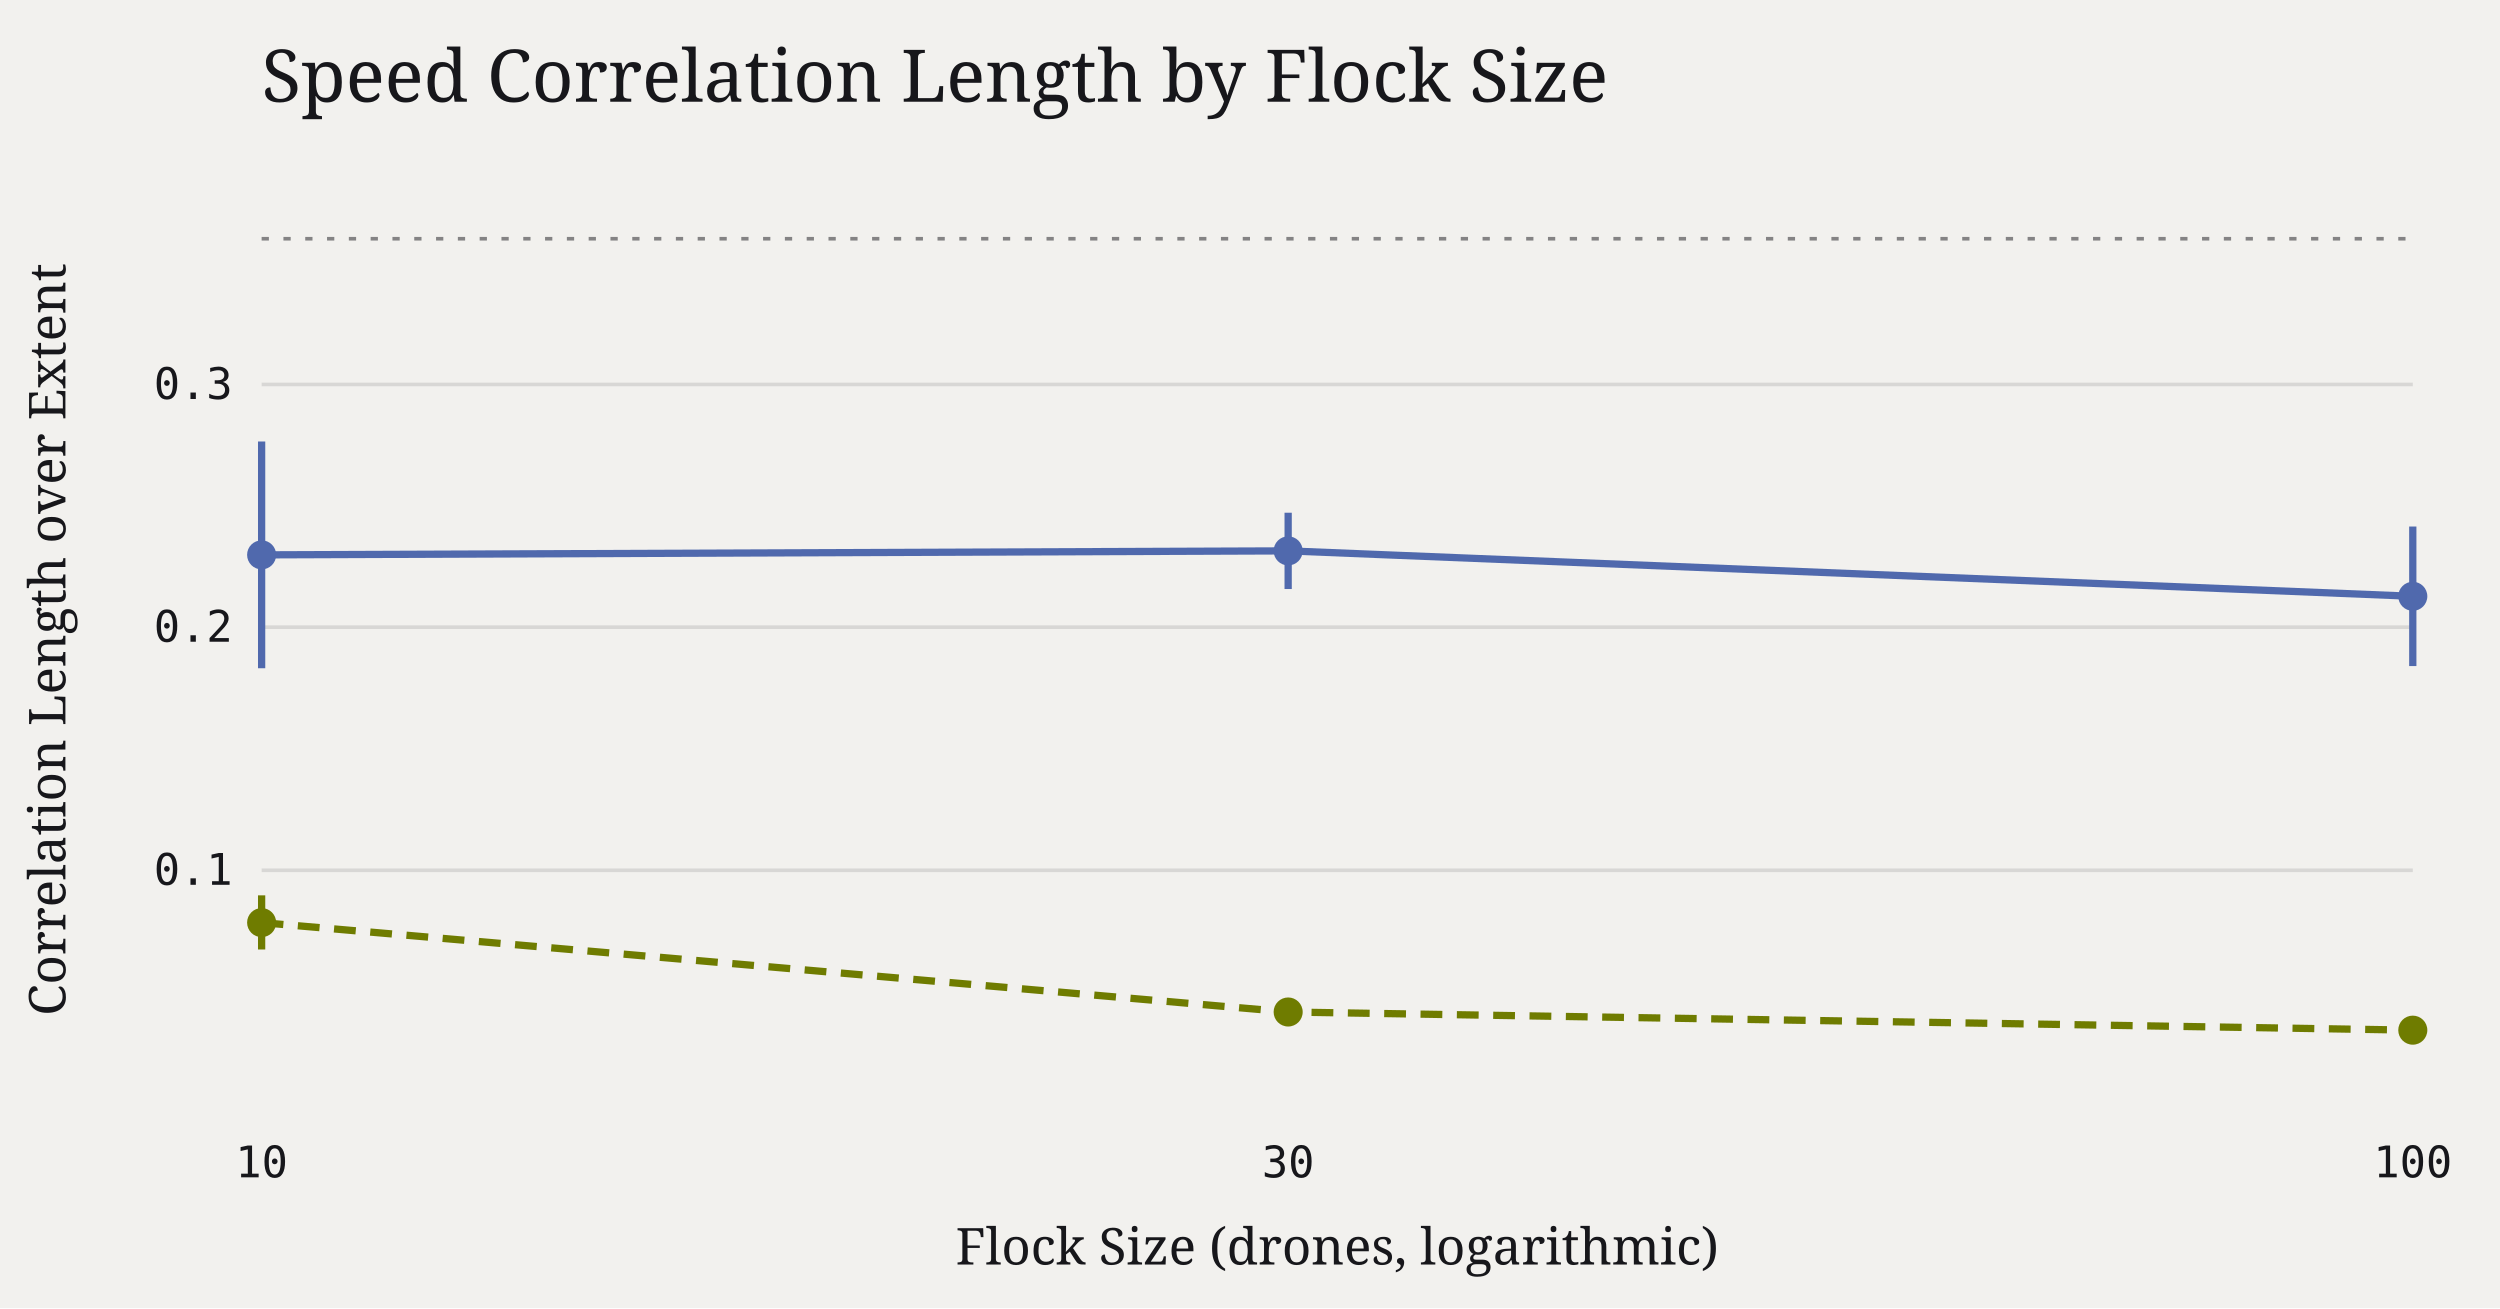
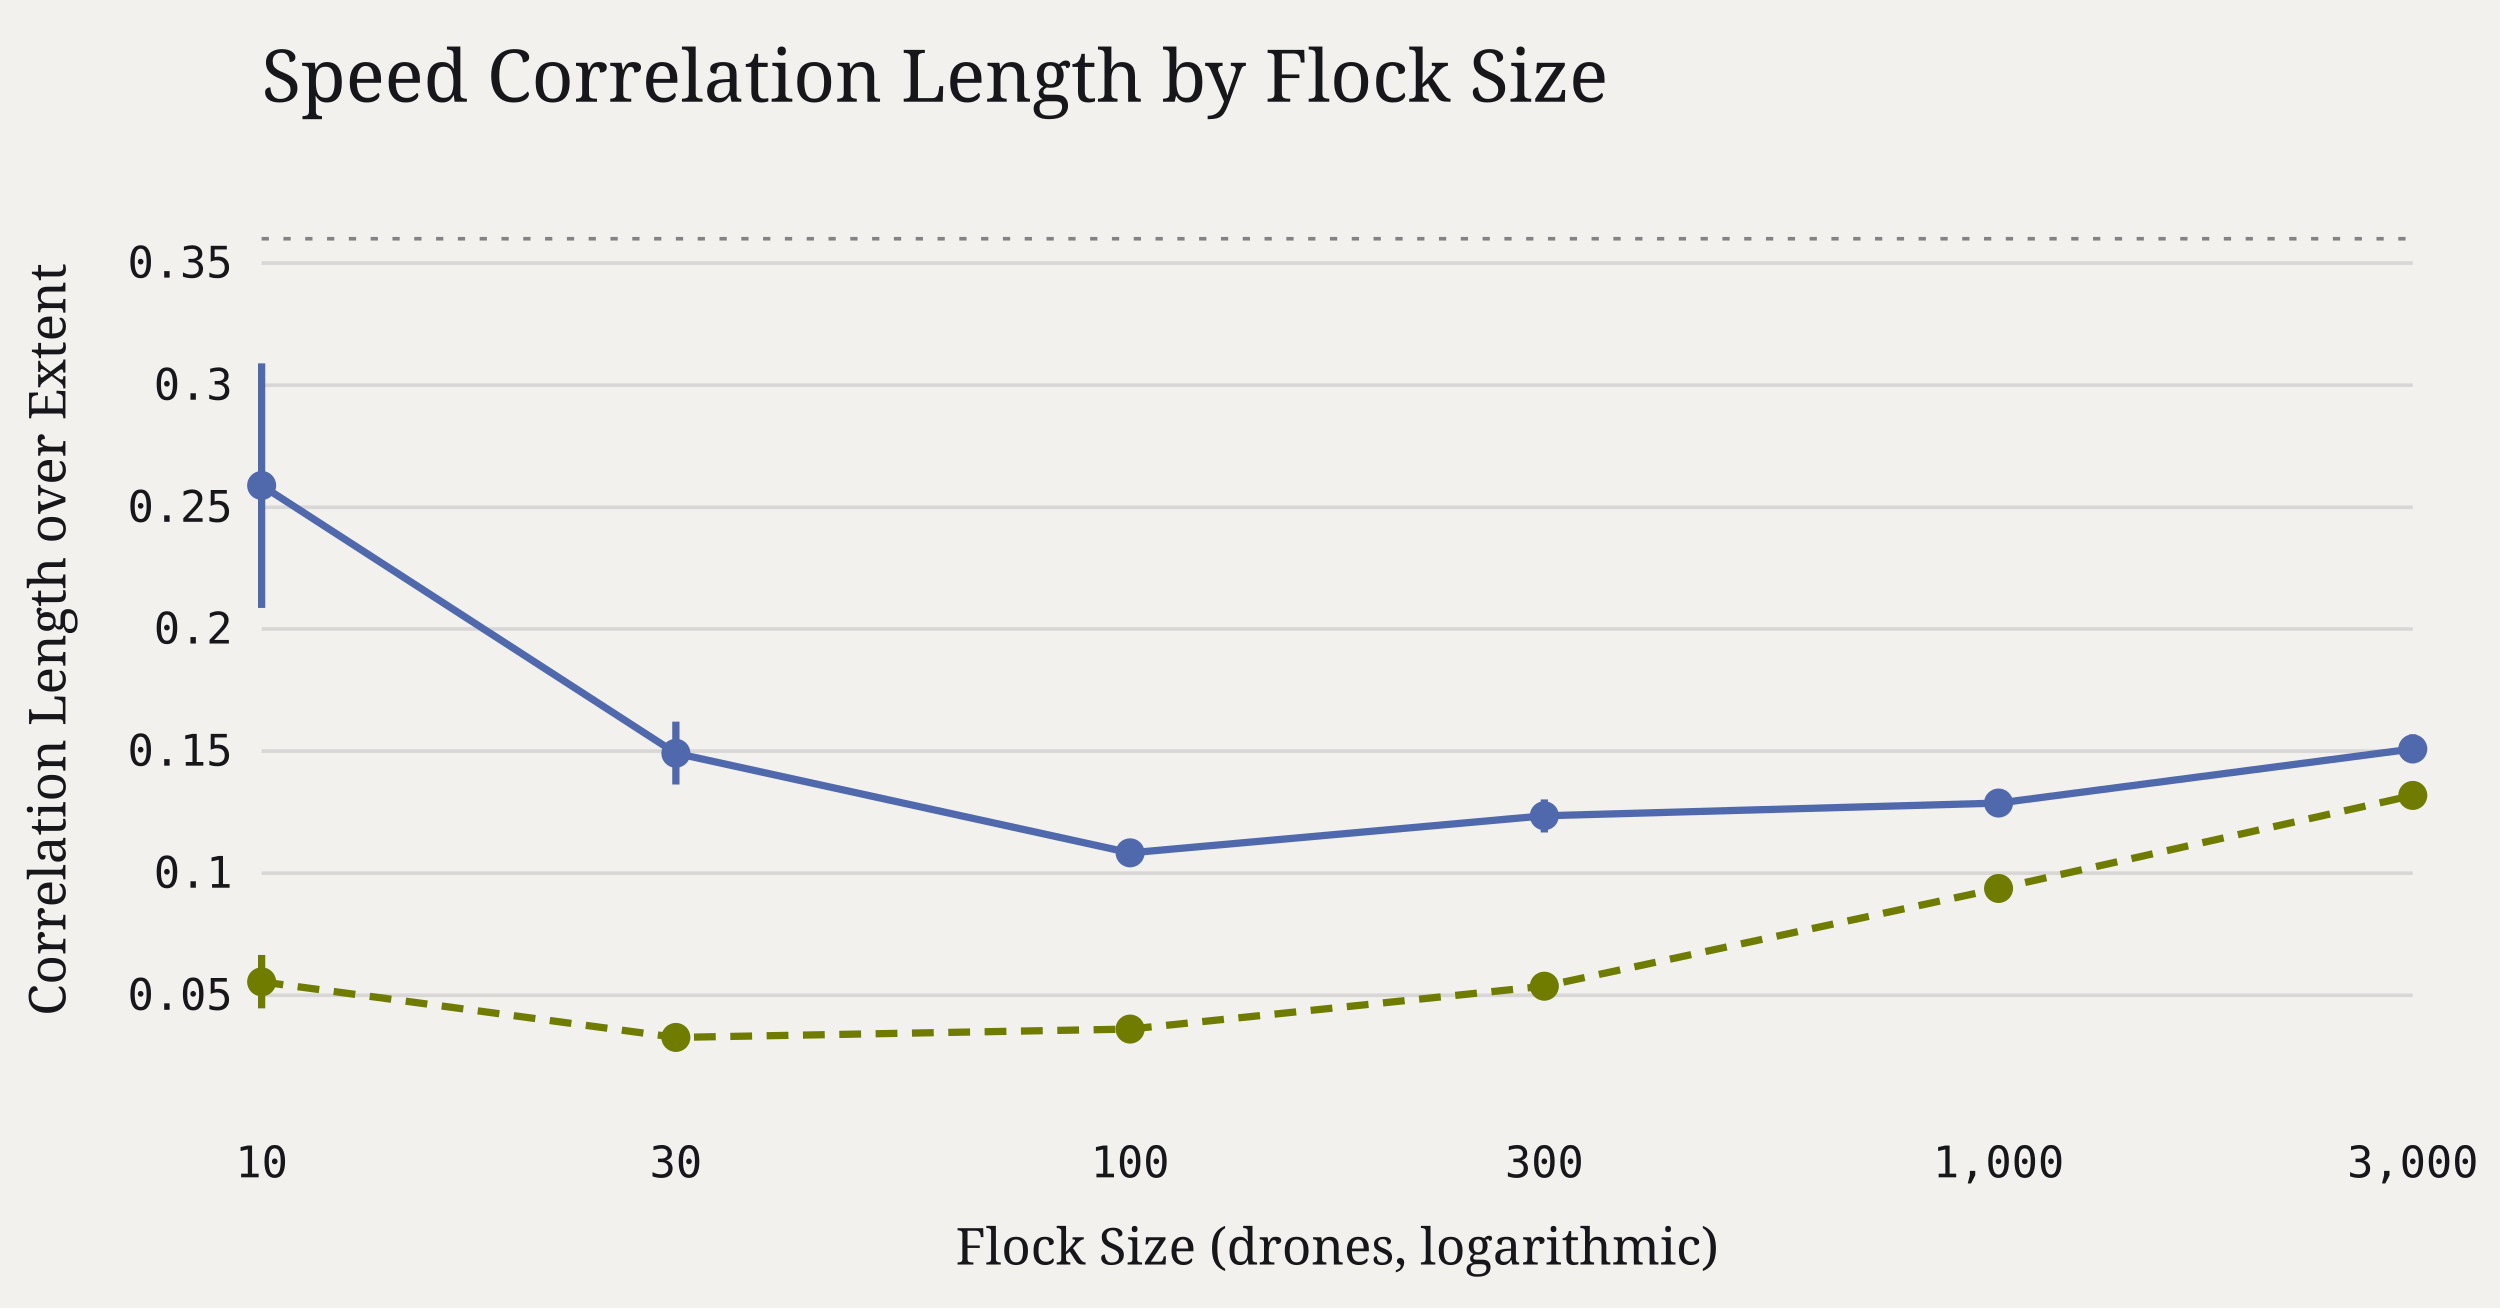
<svg xmlns="http://www.w3.org/2000/svg" viewBox="0 0 688 360" role="img" aria-label="Speed Correlation Length by Flock Size">
  <rect width="688" height="360" fill="#f2f1ee" />
  <text x="72" y="28" fill="#17171b" font-family="'Bellefair', Didot, Georgia, serif" font-size="20">Speed Correlation Length by Flock Size</text>
  <line x1="72" x2="664" y1="65.7" y2="65.7" stroke="#17171b" stroke-opacity="0.5" stroke-dasharray="2 4" />
-   <line x1="72" x2="664" y1="239.5" y2="239.5" stroke="#17171b" stroke-opacity="0.12" />
-   <text x="64" y="243.5" text-anchor="end" fill="#17171b" font-family="'JetBrains Mono', ui-monospace, Menlo, monospace" font-size="12">0.1</text>
-   <line x1="72" x2="664" y1="172.6" y2="172.6" stroke="#17171b" stroke-opacity="0.12" />
-   <text x="64" y="176.6" text-anchor="end" fill="#17171b" font-family="'JetBrains Mono', ui-monospace, Menlo, monospace" font-size="12">0.2</text>
-   <line x1="72" x2="664" y1="105.8" y2="105.8" stroke="#17171b" stroke-opacity="0.12" />
-   <text x="64" y="109.8" text-anchor="end" fill="#17171b" font-family="'JetBrains Mono', ui-monospace, Menlo, monospace" font-size="12">0.3</text>
+   <line x1="72" x2="664" y1="273.9" y2="273.9" stroke="#17171b" stroke-opacity="0.12" />
+   <text x="64" y="277.9" text-anchor="end" fill="#17171b" font-family="'JetBrains Mono', ui-monospace, Menlo, monospace" font-size="12">0.05</text>
+   <line x1="72" x2="664" y1="240.3" y2="240.3" stroke="#17171b" stroke-opacity="0.12" />
+   <text x="64" y="244.3" text-anchor="end" fill="#17171b" font-family="'JetBrains Mono', ui-monospace, Menlo, monospace" font-size="12">0.1</text>
+   <line x1="72" x2="664" y1="206.7" y2="206.7" stroke="#17171b" stroke-opacity="0.12" />
+   <text x="64" y="210.7" text-anchor="end" fill="#17171b" font-family="'JetBrains Mono', ui-monospace, Menlo, monospace" font-size="12">0.15</text>
+   <line x1="72" x2="664" y1="173.1" y2="173.1" stroke="#17171b" stroke-opacity="0.12" />
+   <text x="64" y="177.1" text-anchor="end" fill="#17171b" font-family="'JetBrains Mono', ui-monospace, Menlo, monospace" font-size="12">0.2</text>
+   <line x1="72" x2="664" y1="139.6" y2="139.6" stroke="#17171b" stroke-opacity="0.12" />
+   <text x="64" y="143.6" text-anchor="end" fill="#17171b" font-family="'JetBrains Mono', ui-monospace, Menlo, monospace" font-size="12">0.25</text>
+   <line x1="72" x2="664" y1="106.0" y2="106.0" stroke="#17171b" stroke-opacity="0.12" />
+   <text x="64" y="110.0" text-anchor="end" fill="#17171b" font-family="'JetBrains Mono', ui-monospace, Menlo, monospace" font-size="12">0.3</text>
+   <line x1="72" x2="664" y1="72.4" y2="72.4" stroke="#17171b" stroke-opacity="0.12" />
+   <text x="64" y="76.4" text-anchor="end" fill="#17171b" font-family="'JetBrains Mono', ui-monospace, Menlo, monospace" font-size="12">0.35</text>
  <text x="72.0" y="324" text-anchor="middle" fill="#17171b" font-family="'JetBrains Mono', ui-monospace, Menlo, monospace" font-size="12">10</text>
-   <text x="354.5" y="324" text-anchor="middle" fill="#17171b" font-family="'JetBrains Mono', ui-monospace, Menlo, monospace" font-size="12">30</text>
-   <text x="664.0" y="324" text-anchor="middle" fill="#17171b" font-family="'JetBrains Mono', ui-monospace, Menlo, monospace" font-size="12">100</text>
+   <text x="186.0" y="324" text-anchor="middle" fill="#17171b" font-family="'JetBrains Mono', ui-monospace, Menlo, monospace" font-size="12">30</text>
+   <text x="311.0" y="324" text-anchor="middle" fill="#17171b" font-family="'JetBrains Mono', ui-monospace, Menlo, monospace" font-size="12">100</text>
+   <text x="425.0" y="324" text-anchor="middle" fill="#17171b" font-family="'JetBrains Mono', ui-monospace, Menlo, monospace" font-size="12">300</text>
+   <text x="550.0" y="324" text-anchor="middle" fill="#17171b" font-family="'JetBrains Mono', ui-monospace, Menlo, monospace" font-size="12">1,000</text>
+   <text x="664.0" y="324" text-anchor="middle" fill="#17171b" font-family="'JetBrains Mono', ui-monospace, Menlo, monospace" font-size="12">3,000</text>
  <text x="368" y="348" fill="#17171b" font-family="'Crimson Pro', Georgia, serif" font-size="14" text-anchor="middle">Flock Size (drones, logarithmic)</text>
  <text transform="translate(18 176) rotate(-90)" fill="#17171b" font-family="'Crimson Pro', Georgia, serif" font-size="14" text-anchor="middle">Correlation Length over Extent</text>
-   <polyline points="72.0,152.7 354.5,151.6 664.0,164.1" fill="none" stroke="#5069ad" stroke-width="2" />
-   <line x1="72.0" x2="72.0" y1="183.9" y2="121.5" stroke="#5069ad" stroke-width="2" />
-   <circle cx="72.0" cy="152.7" r="4" fill="#5069ad" />
-   <line x1="354.5" x2="354.5" y1="162.1" y2="141.1" stroke="#5069ad" stroke-width="2" />
-   <circle cx="354.5" cy="151.6" r="4" fill="#5069ad" />
-   <line x1="664.0" x2="664.0" y1="183.3" y2="144.9" stroke="#5069ad" stroke-width="2" />
-   <circle cx="664.0" cy="164.1" r="4" fill="#5069ad" />
-   <polyline points="72.0,253.9 354.5,278.5 664.0,283.5" fill="none" stroke="#6f7c00" stroke-width="2" stroke-dasharray="6 4" />
-   <line x1="72.0" x2="72.0" y1="261.3" y2="246.4" stroke="#6f7c00" stroke-width="2" />
-   <circle cx="72.0" cy="253.9" r="4" fill="#6f7c00" />
-   <line x1="354.5" x2="354.5" y1="278.9" y2="278.2" stroke="#6f7c00" stroke-width="2" />
-   <circle cx="354.5" cy="278.5" r="4" fill="#6f7c00" />
-   <line x1="664.0" x2="664.0" y1="286.3" y2="280.7" stroke="#6f7c00" stroke-width="2" />
-   <circle cx="664.0" cy="283.5" r="4" fill="#6f7c00" />
+   <polyline points="72.0,133.6 186.0,207.3 311.0,234.7 425.0,224.5 550.0,221.0 664.0,206.1" fill="none" stroke="#5069ad" stroke-width="2" />
+   <line x1="72.0" x2="72.0" y1="167.3" y2="100.0" stroke="#5069ad" stroke-width="2" />
+   <circle cx="72.0" cy="133.6" r="4" fill="#5069ad" />
+   <line x1="186.0" x2="186.0" y1="215.9" y2="198.6" stroke="#5069ad" stroke-width="2" />
+   <circle cx="186.0" cy="207.3" r="4" fill="#5069ad" />
+   <line x1="311.0" x2="311.0" y1="237.8" y2="231.7" stroke="#5069ad" stroke-width="2" />
+   <circle cx="311.0" cy="234.7" r="4" fill="#5069ad" />
+   <line x1="425.0" x2="425.0" y1="229.1" y2="220.0" stroke="#5069ad" stroke-width="2" />
+   <circle cx="425.0" cy="224.5" r="4" fill="#5069ad" />
+   <line x1="550.0" x2="550.0" y1="224.5" y2="217.5" stroke="#5069ad" stroke-width="2" />
+   <circle cx="550.0" cy="221.0" r="4" fill="#5069ad" />
+   <line x1="664.0" x2="664.0" y1="210.0" y2="202.1" stroke="#5069ad" stroke-width="2" />
+   <circle cx="664.0" cy="206.1" r="4" fill="#5069ad" />
+   <polyline points="72.0,270.2 186.0,285.5 311.0,283.2 425.0,271.4 550.0,244.5 664.0,218.9" fill="none" stroke="#6f7c00" stroke-width="2" stroke-dasharray="6 4" />
+   <line x1="72.0" x2="72.0" y1="277.5" y2="262.8" stroke="#6f7c00" stroke-width="2" />
+   <circle cx="72.0" cy="270.2" r="4" fill="#6f7c00" />
+   <line x1="186.0" x2="186.0" y1="286.3" y2="284.7" stroke="#6f7c00" stroke-width="2" />
+   <circle cx="186.0" cy="285.5" r="4" fill="#6f7c00" />
+   <line x1="311.0" x2="311.0" y1="284.0" y2="282.4" stroke="#6f7c00" stroke-width="2" />
+   <circle cx="311.0" cy="283.2" r="4" fill="#6f7c00" />
+   <line x1="425.0" x2="425.0" y1="273.2" y2="269.6" stroke="#6f7c00" stroke-width="2" />
+   <circle cx="425.0" cy="271.4" r="4" fill="#6f7c00" />
+   <line x1="550.0" x2="550.0" y1="245.2" y2="243.8" stroke="#6f7c00" stroke-width="2" />
+   <circle cx="550.0" cy="244.5" r="4" fill="#6f7c00" />
+   <line x1="664.0" x2="664.0" y1="220.0" y2="217.8" stroke="#6f7c00" stroke-width="2" />
+   <circle cx="664.0" cy="218.9" r="4" fill="#6f7c00" />
</svg>
